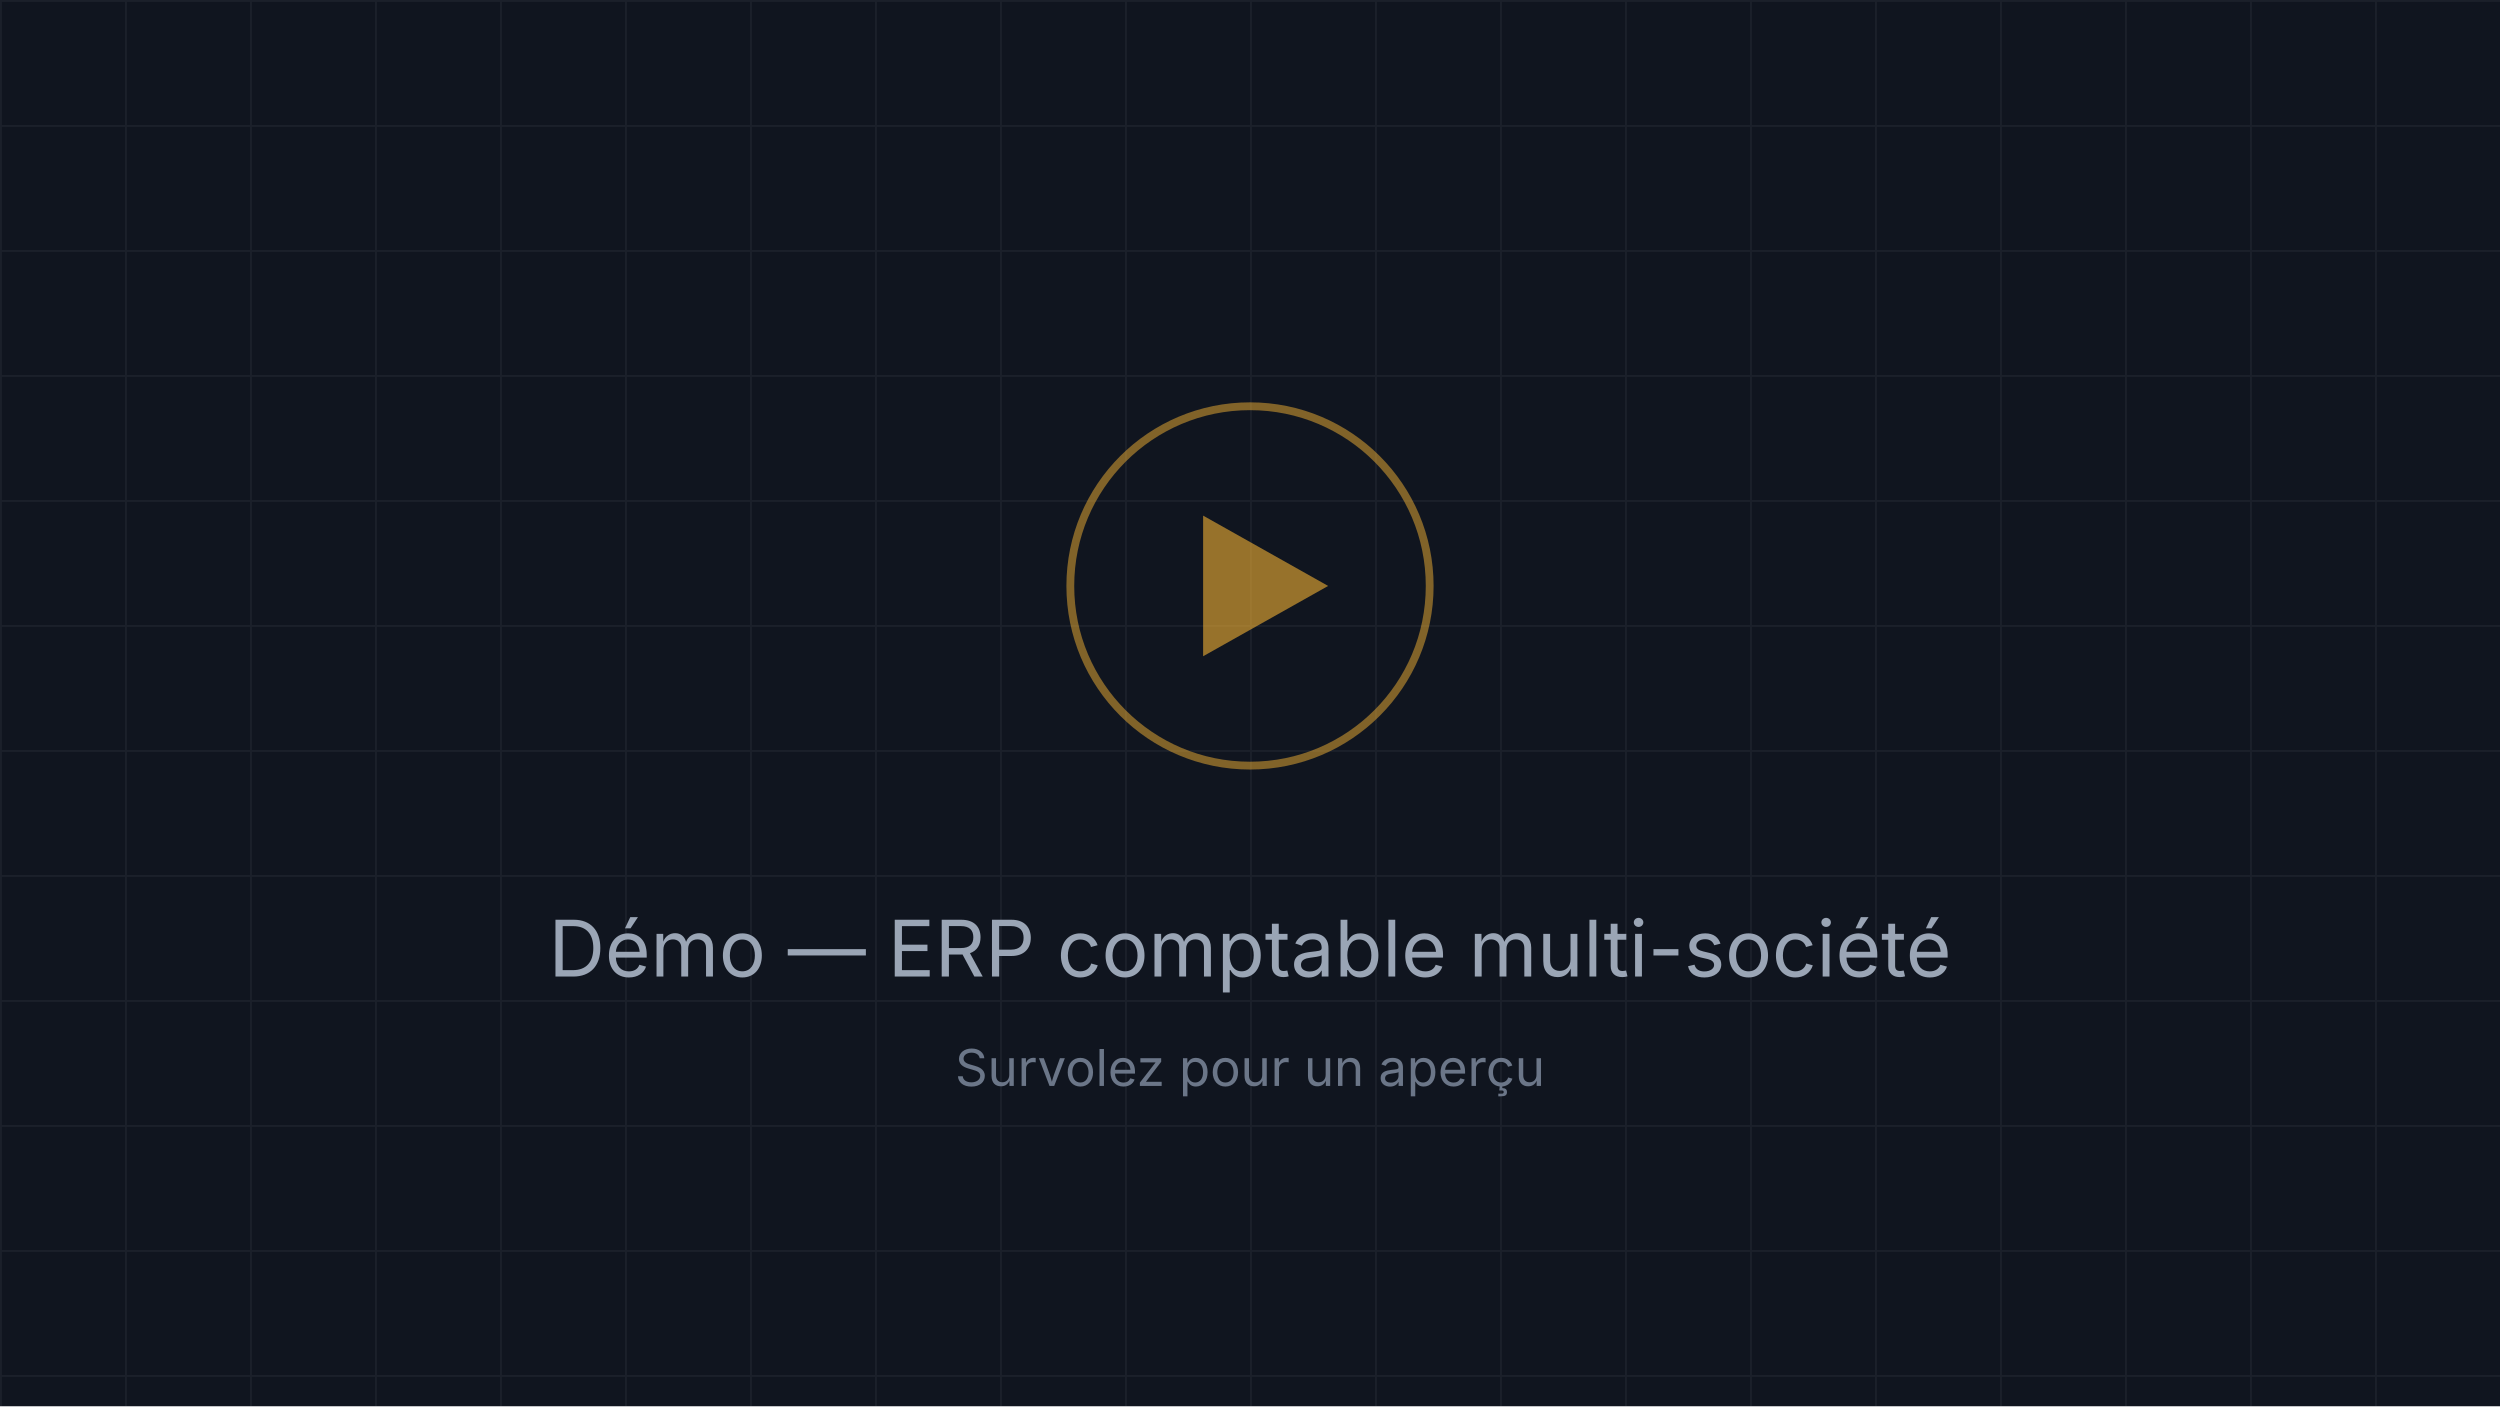
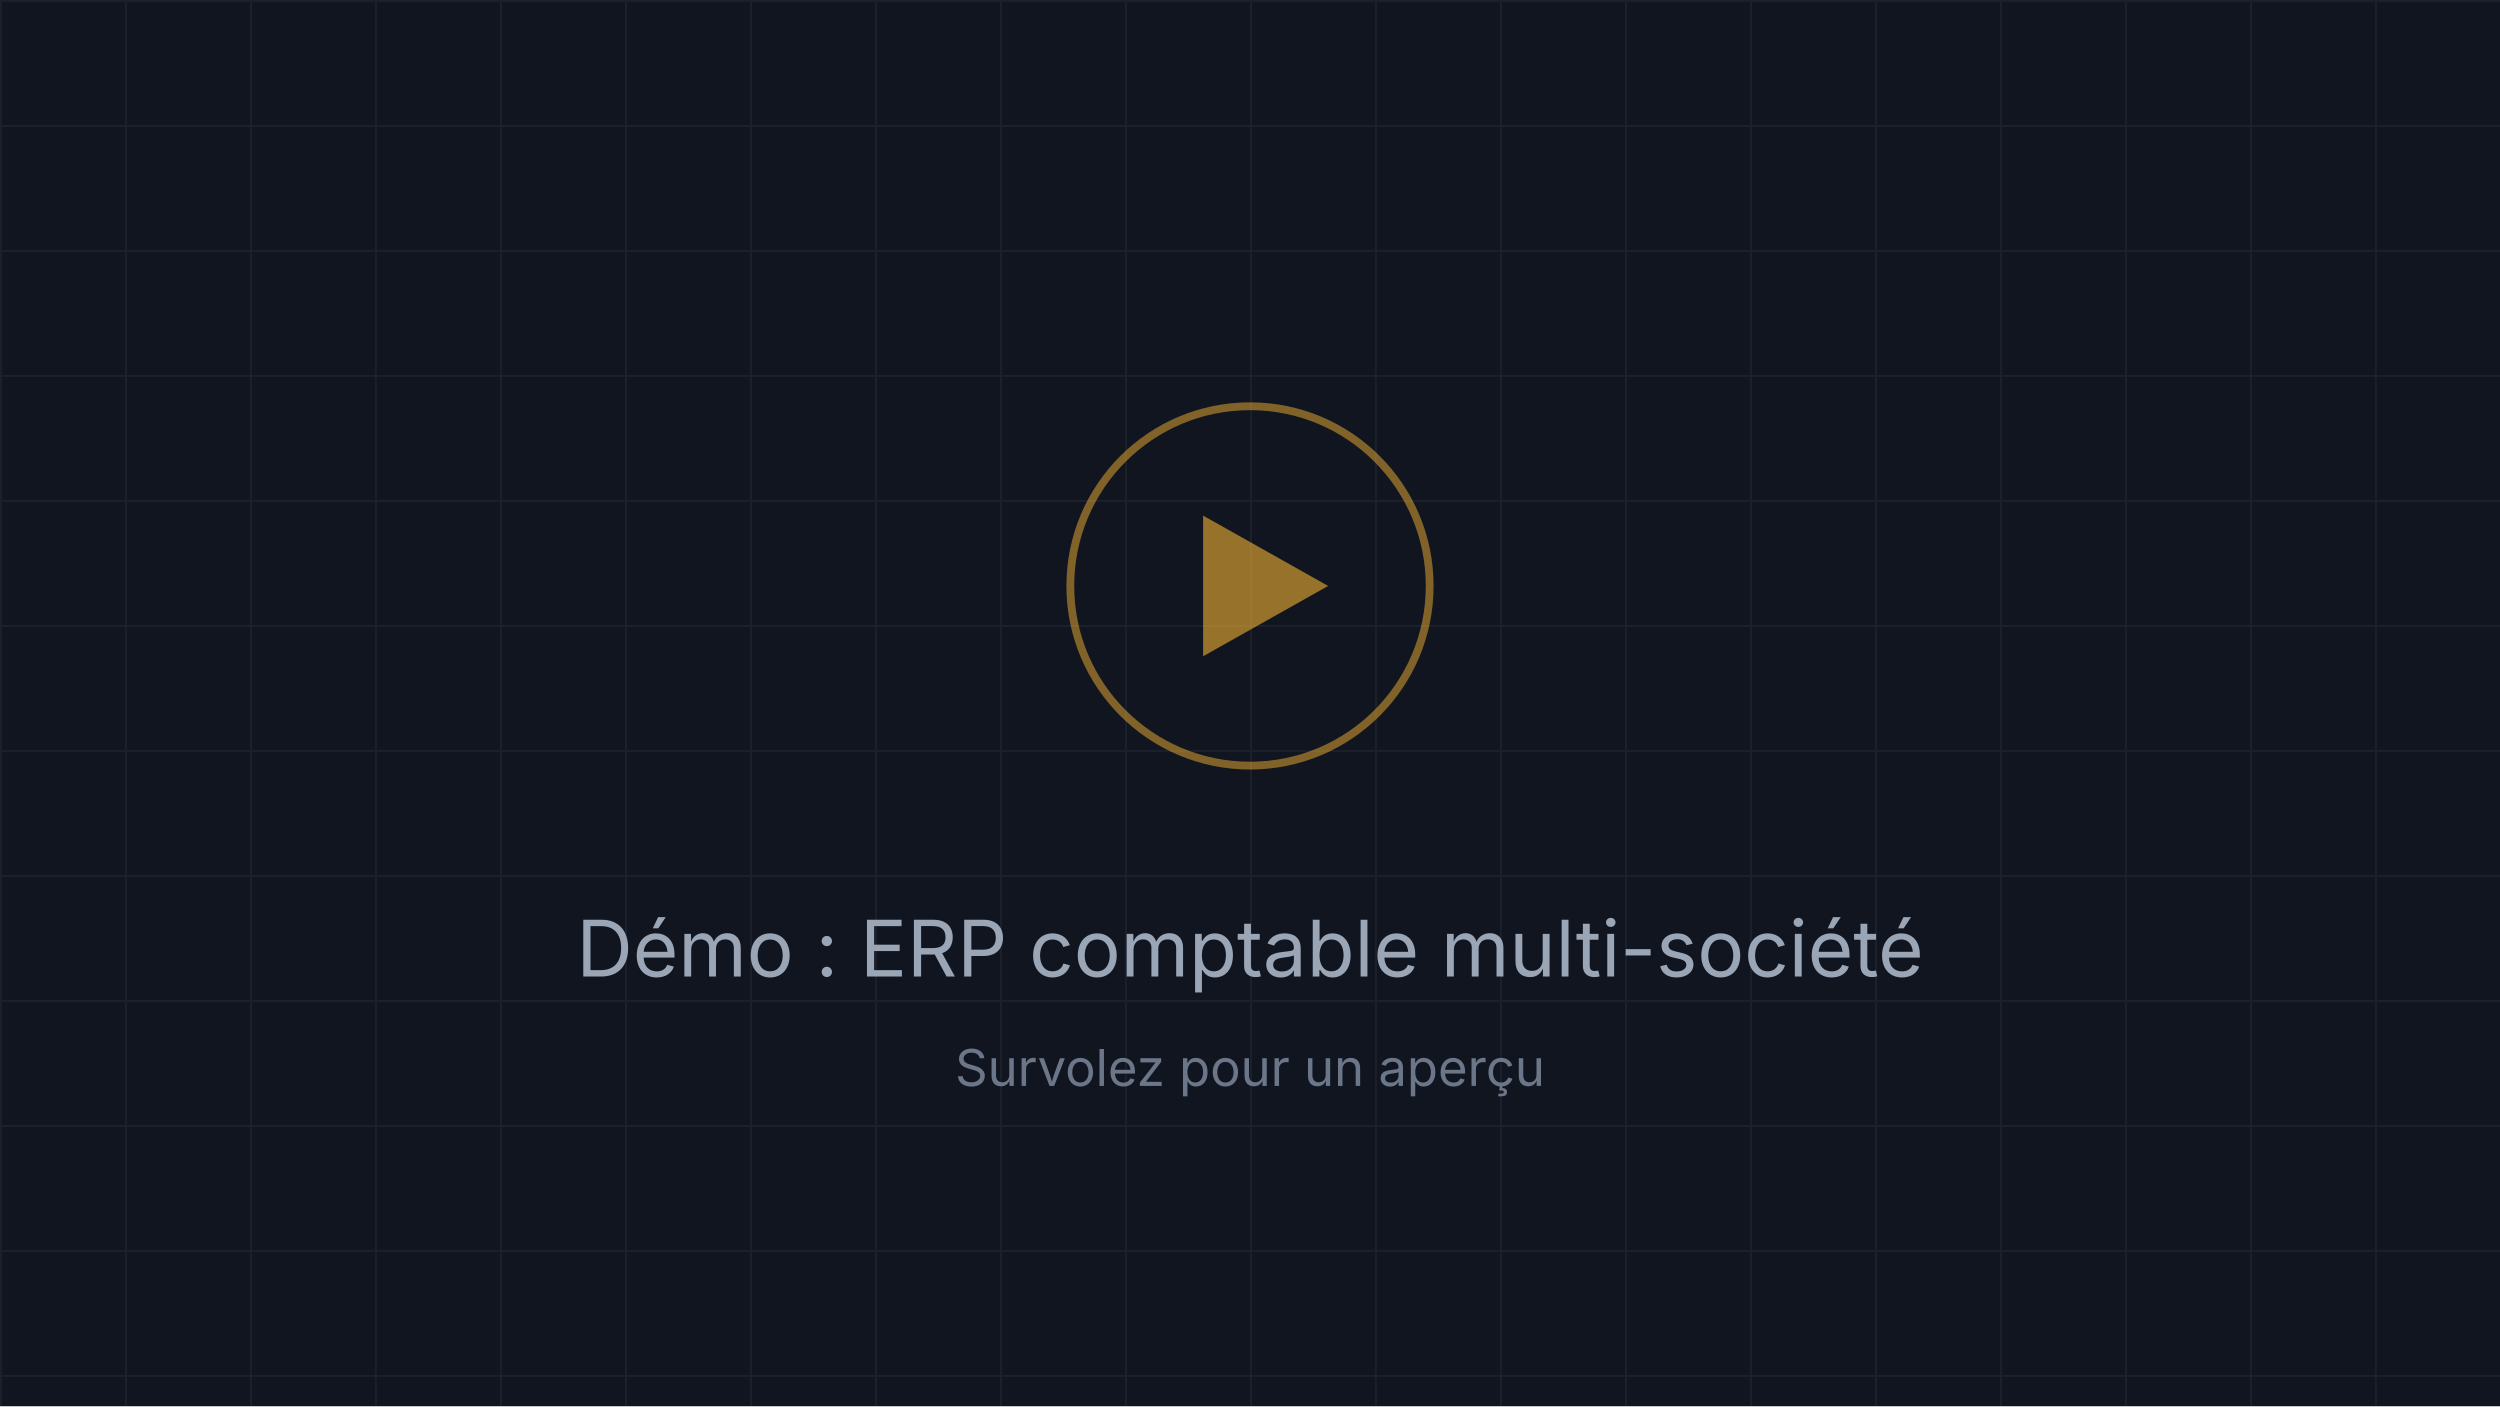
<svg xmlns="http://www.w3.org/2000/svg" viewBox="0 0 640 360">
  <defs>
    <linearGradient id="bg2" x1="0" y1="0" x2="640" y2="360">
      <stop offset="0" stop-color="#10151f" />
      <stop offset="1" stop-color="#0a0e14" />
    </linearGradient>
    <pattern id="grid2" width="32" height="32" patternUnits="userSpaceOnUse">
      <path d="M32 0 H0 V32" fill="none" stroke="rgba(255,255,255,0.05)" stroke-width="1" />
    </pattern>
  </defs>
  <rect width="640" height="360" fill="url(#bg2)" />
  <rect width="640" height="360" fill="url(#grid2)" />
  <circle cx="320" cy="150" r="46" fill="none" stroke="#f2b134" stroke-width="2" opacity="0.5" />
  <path d="M308 132 L340 150 L308 168 Z" fill="#f2b134" opacity="0.6" />
  <text x="320" y="250" text-anchor="middle" font-family="Inter, sans-serif" font-size="20" fill="#9aa5b5">
-     Démo — ERP comptable multi-société
+     Démo : ERP comptable multi-société
  </text>
  <text x="320" y="278" text-anchor="middle" font-family="Inter, sans-serif" font-size="13" fill="#6b7688">
    Survolez pour un aperçu
  </text>
</svg>
